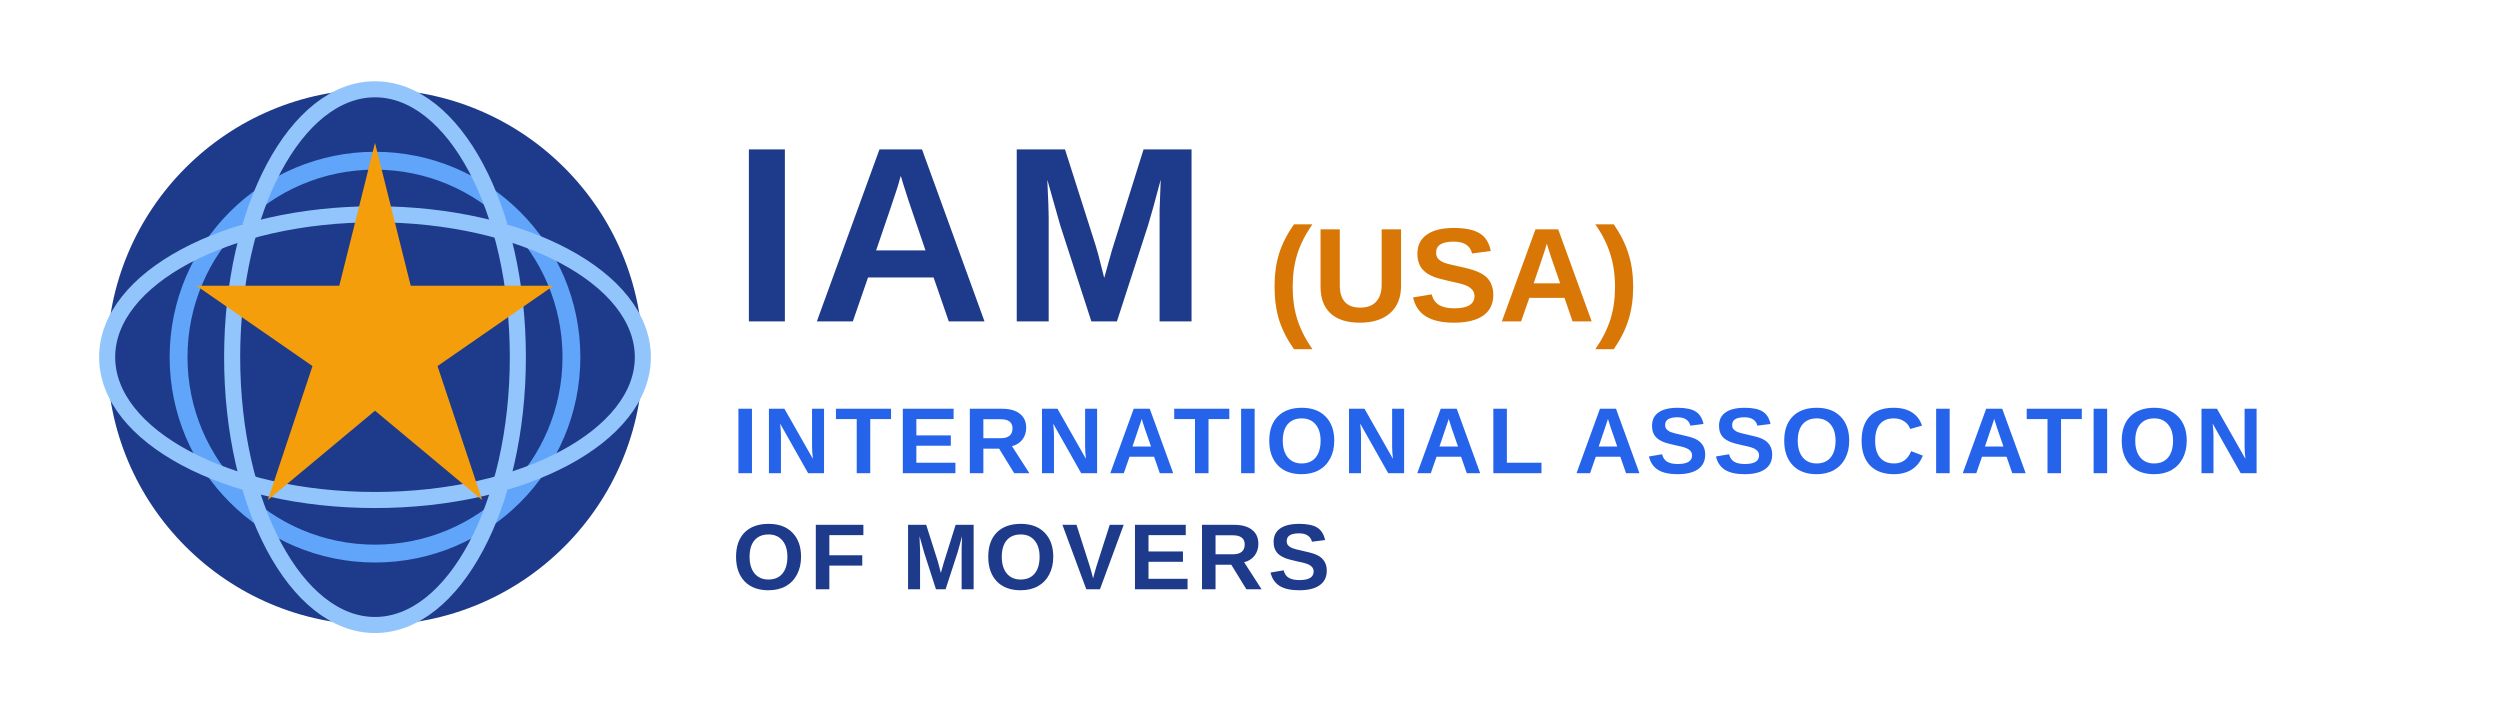
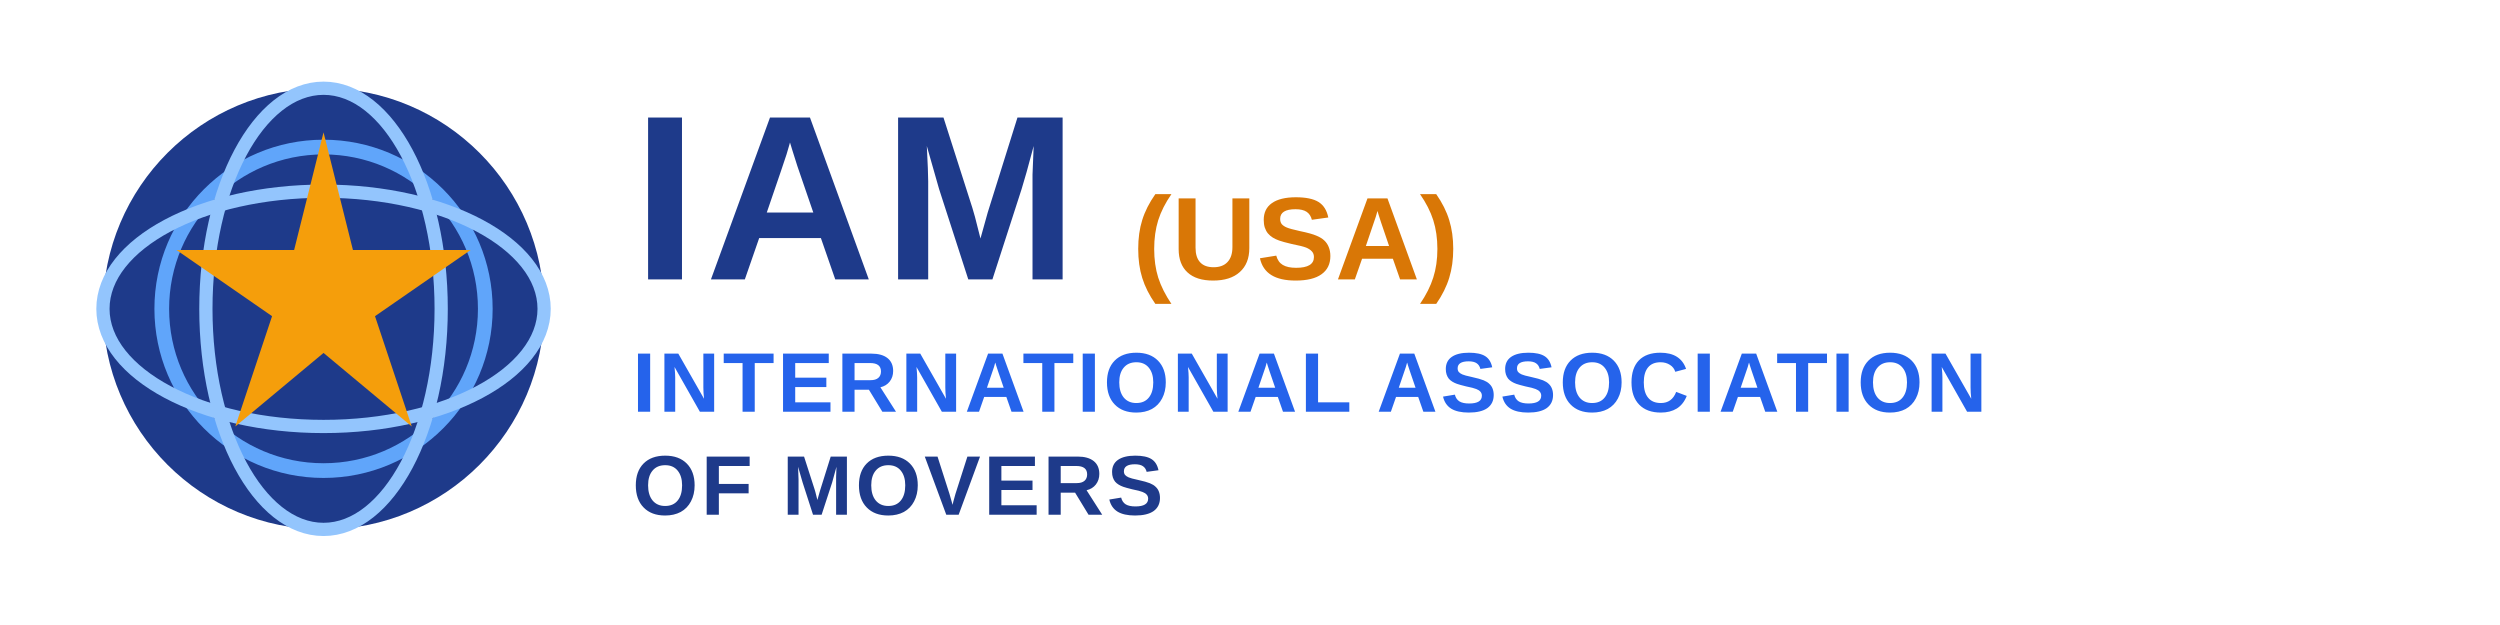
- <svg xmlns="http://www.w3.org/2000/svg" viewBox="0 0 280 80" width="100%" height="100%">
-   <g transform="translate(10, 8)">
+ <svg xmlns="http://www.w3.org/2000/svg" viewBox="0 0 340 85" width="100%" height="100%">
+   <g transform="translate(12, 10)">
    <circle cx="32" cy="32" r="30" fill="#1E3A8A" />
    <path d="M 10 32 A 22 22 0 0 0 54 32 A 22 22 0 0 0 10 32" fill="none" stroke="#60A5FA" stroke-width="2" />
    <ellipse cx="32" cy="32" rx="16" ry="30" fill="none" stroke="#93C5FD" stroke-width="1.8" />
    <ellipse cx="32" cy="32" rx="30" ry="16" fill="none" stroke="#93C5FD" stroke-width="1.8" />
    <polygon points="32,8 36,24 52,24 39,33 44,48 32,38 20,48 25,33 12,24 28,24" fill="#F59E0B" />
  </g>
-   <text x="82" y="36" font-family="Arial, sans-serif" font-weight="900" font-size="28" fill="#1E3A8A" letter-spacing="1">IAM</text>
-   <text x="142" y="36" font-family="Arial, sans-serif" font-weight="800" font-size="15" fill="#D97706">(USA)</text>
-   <text x="82" y="53" font-family="Arial, sans-serif" font-weight="800" font-size="10.5" fill="#2563EB" letter-spacing="0.5">INTERNATIONAL ASSOCIATION</text>
-   <text x="82" y="66" font-family="Arial, sans-serif" font-weight="800" font-size="10.5" fill="#1E3A8A" letter-spacing="0.5">OF MOVERS</text>
+   <text x="86" y="38" font-family="Arial, sans-serif" font-weight="900" font-size="32" fill="#1E3A8A" letter-spacing="1">IAM</text>
+   <text x="154" y="38" font-family="Arial, sans-serif" font-weight="800" font-size="16" fill="#D97706">(USA)</text>
+   <text x="86" y="56" font-family="Arial, sans-serif" font-weight="800" font-size="11.5" fill="#2563EB" letter-spacing="0.4">INTERNATIONAL ASSOCIATION</text>
+   <text x="86" y="70" font-family="Arial, sans-serif" font-weight="800" font-size="11.5" fill="#1E3A8A" letter-spacing="0.4">OF MOVERS</text>
</svg>
